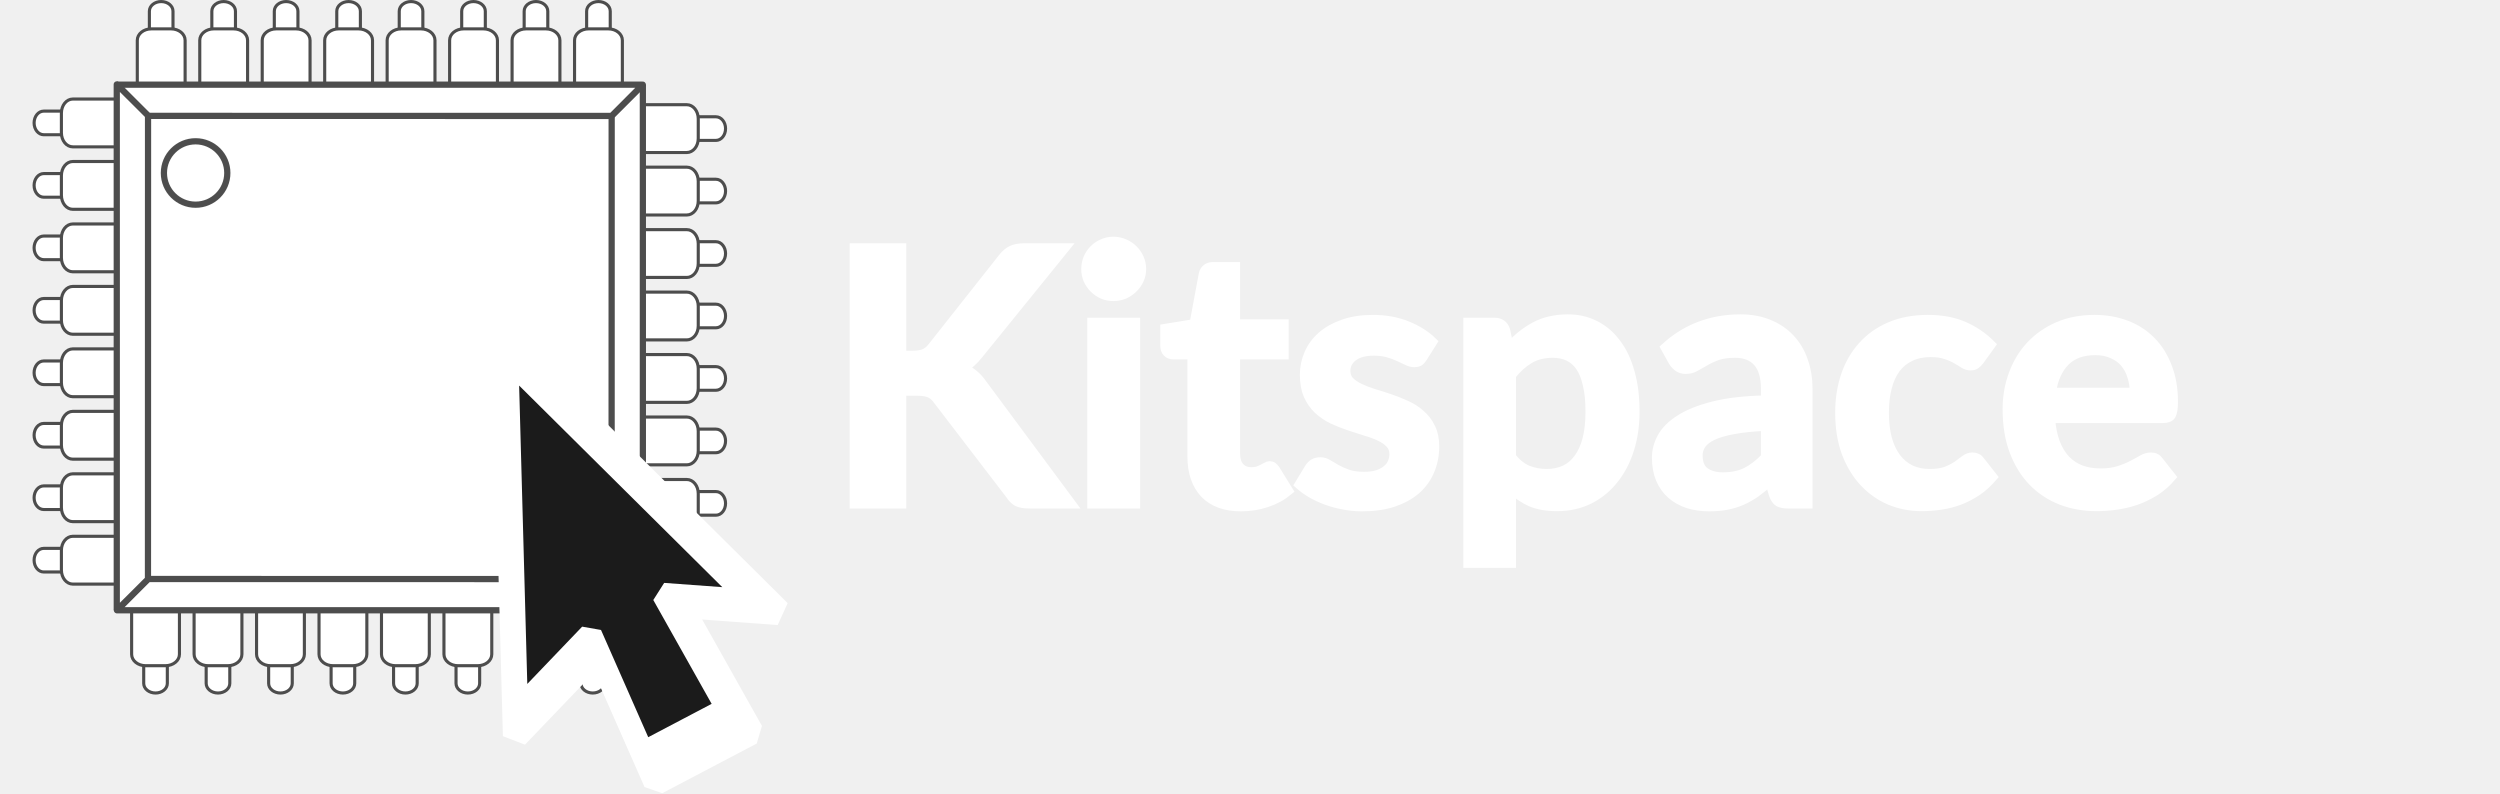
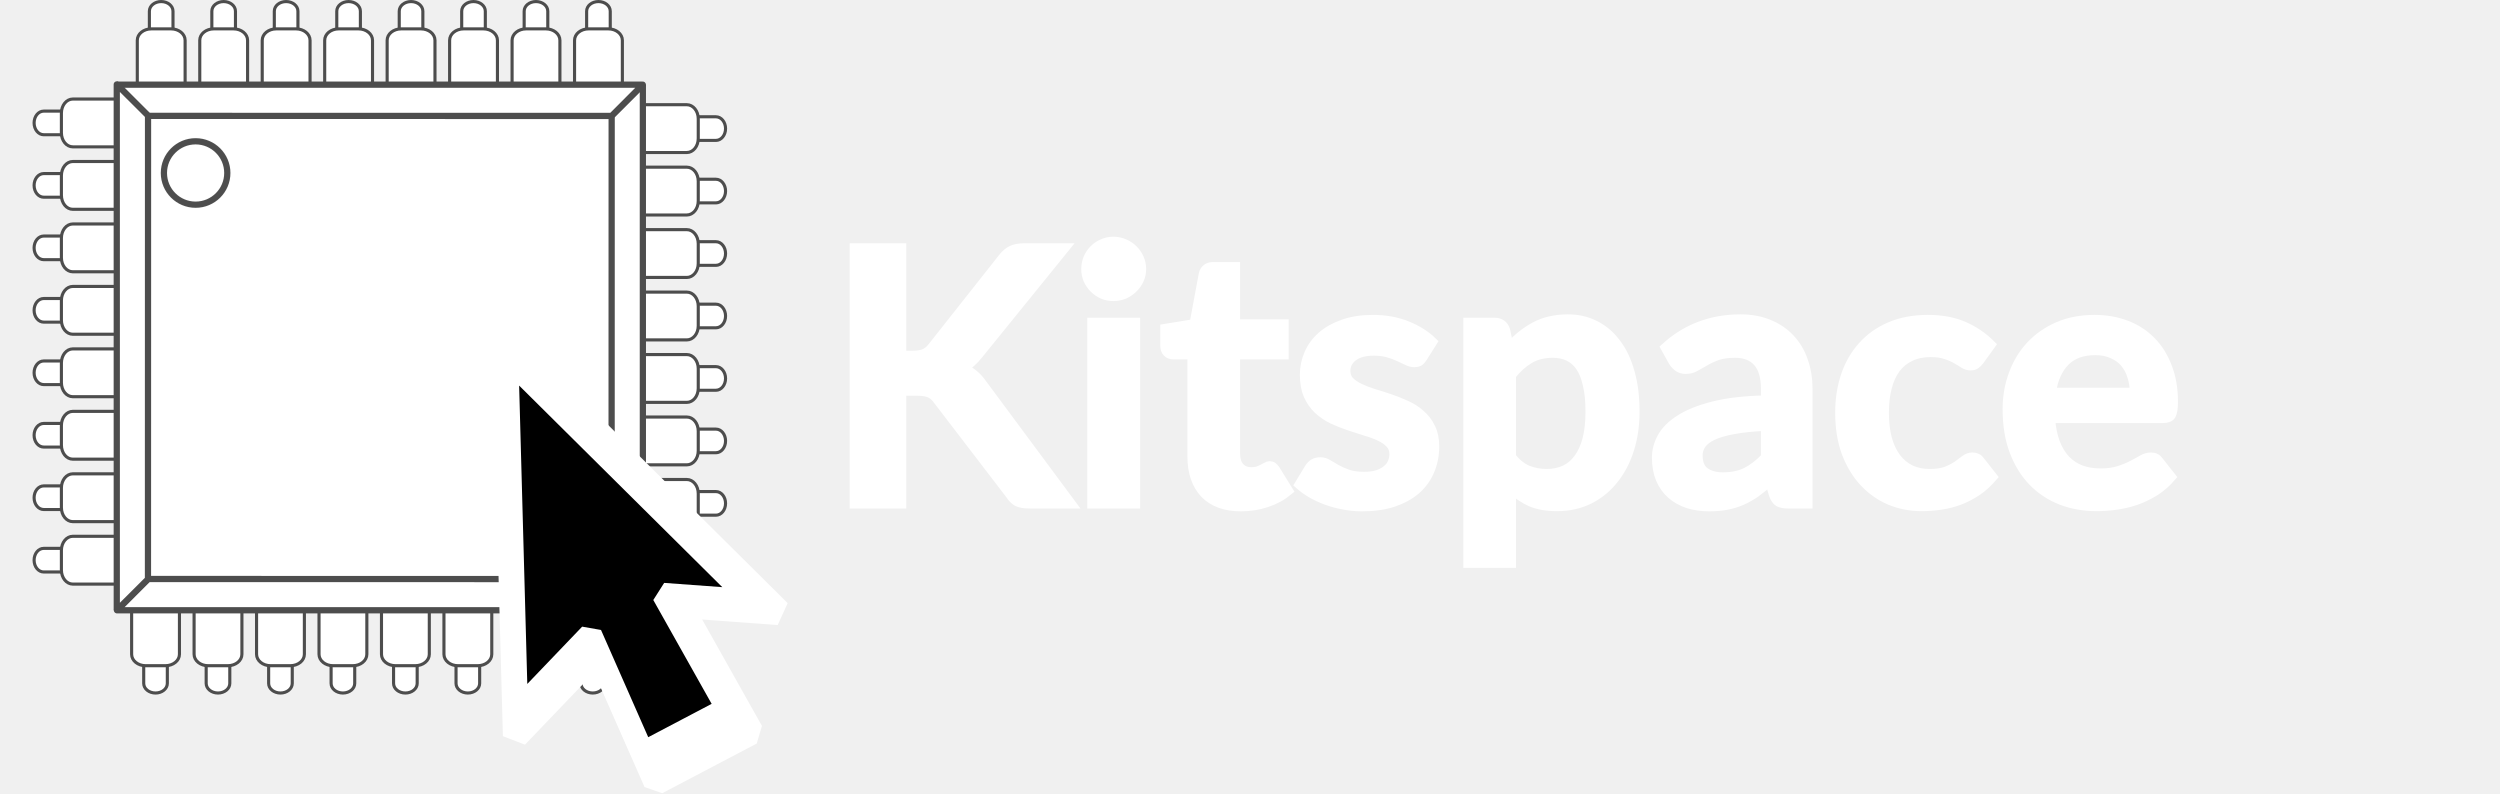
<svg xmlns="http://www.w3.org/2000/svg" version="1.1" viewBox="0 0 115.772 99.738" width="800.897" height="254.112" id="svg8990">
  <defs id="defs8992">
    <clipPath clipPathUnits="userSpaceOnUse" id="clipPath9043">
      <rect x="201.43" y="329.51" width="332.14" height="305.91" rx="3.692" id="rect9045" style="fill:#00ff00;fill-opacity:0.528" />
    </clipPath>
    <filter id="filter4729" style="color-interpolation-filters:sRGB">
      <feGaussianBlur stdDeviation="0.18" id="feGaussianBlur4731" />
    </filter>
  </defs>
  <g transform="matrix(0.3921803,0,0,0.3921803,-139.8302,-103.3203)" id="layer1">
    <g id="g4311" transform="translate(-16.07519,1.461381)">
      <g id="g4430" transform="translate(-62.00113,4.133409)">
        <g id="g4275">
          <rect id="rect6733" style="color:#000000;fill:#ffffff;fill-rule:nonzero;stroke:#000000;stroke-width:1;enable-background:accumulate" ry="0" height="160.29" width="157.99" y="289.241" x="224.227" />
          <g id="g8708" clip-path="url(#clipPath9043)" transform="translate(-64.76731,-112.8437)" stroke-miterlimit="4" style="fill:#ffffff;stroke:#4d4d4d;stroke-miterlimit:4;stroke-dasharray:none">
            <g id="g11125" transform="matrix(0,1,-1,0,825.3797,167.9736)" style="stroke-width:0.556">
              <g id="g9493-1-3" transform="matrix(1,0,0,-1,-57.74694,936.3985)">
                <g id="g5053-4-1-2-4-6" transform="matrix(0,1.79924,-1.79924,0,1229.249,-49.2253)">
                  <path id="path4755-41-9-4-5-5" d="M 233.7,436.51 238.692,436.51 C 239.643,436.51 240.408,437.449 240.408,438.614 240.408,439.78 239.643,440.719 238.692,440.719 L 233.7,440.719 C 232.749,440.719 231.984,439.78 231.984,438.614 231.984,437.449 232.749,436.51 233.7,436.51 Z" />
                  <path id="path4991-1-7-4-3-6" d="M 238.89,434.35 247.517,434.35 C 248.648,434.35 249.558,435.466 249.558,436.853 L 249.558,440.37 C 249.558,441.756 248.648,442.872 247.517,442.872 L 238.89,442.872 C 237.759,442.872 236.849,441.756 236.849,440.37 L 236.849,436.853 C 236.849,435.466 237.759,434.35 238.89,434.35 Z" />
                </g>
                <g id="g5053-3-3-7-1-9-7" transform="matrix(0,1.79924,-1.79924,0,1209.222,-49.22532)">
                  <path id="path4755-4-8-2-2-1-9" d="M 233.7,436.51 238.692,436.51 C 239.643,436.51 240.408,437.449 240.408,438.614 240.408,439.78 239.643,440.719 238.692,440.719 L 233.7,440.719 C 232.749,440.719 231.984,439.78 231.984,438.614 231.984,437.449 232.749,436.51 233.7,436.51 Z" />
                  <path id="path4991-8-8-2-8-3-6" d="M 238.89,434.35 247.517,434.35 C 248.648,434.35 249.558,435.466 249.558,436.853 L 249.558,440.37 C 249.558,441.756 248.648,442.872 247.517,442.872 L 238.89,442.872 C 237.759,442.872 236.849,441.756 236.849,440.37 L 236.849,436.853 C 236.849,435.466 237.759,434.35 238.89,434.35 Z" />
                </g>
                <g id="g5053-3-5-1-8-5" transform="matrix(0,1.79924,-1.79924,0,1169.167,-49.2253)">
                  <path id="path4755-4-5-4-3-1" d="M 233.7,436.51 238.692,436.51 C 239.643,436.51 240.408,437.449 240.408,438.614 240.408,439.78 239.643,440.719 238.692,440.719 L 233.7,440.719 C 232.749,440.719 231.984,439.78 231.984,438.614 231.984,437.449 232.749,436.51 233.7,436.51 Z" />
                  <path id="path4991-8-4-3-0-7" d="M 238.89,434.35 247.517,434.35 C 248.648,434.35 249.558,435.466 249.558,436.853 L 249.558,440.37 C 249.558,441.756 248.648,442.872 247.517,442.872 L 238.89,442.872 C 237.759,442.872 236.849,441.756 236.849,440.37 L 236.849,436.853 C 236.849,435.466 237.759,434.35 238.89,434.35 Z" />
                </g>
                <g id="g5053-4-0-0-4-7" transform="matrix(0,1.79924,-1.79924,0,1149.14,-49.22532)">
                  <path id="path4755-41-4-5-0-7" d="M 233.7,436.51 238.692,436.51 C 239.643,436.51 240.408,437.449 240.408,438.614 240.408,439.78 239.643,440.719 238.692,440.719 L 233.7,440.719 C 232.749,440.719 231.984,439.78 231.984,438.614 231.984,437.449 232.749,436.51 233.7,436.51 Z" />
                  <path id="path4991-1-9-32-3-5" d="M 238.89,434.35 247.517,434.35 C 248.648,434.35 249.558,435.466 249.558,436.853 L 249.558,440.37 C 249.558,441.756 248.648,442.872 247.517,442.872 L 238.89,442.872 C 237.759,442.872 236.849,441.756 236.849,440.37 L 236.849,436.853 C 236.849,435.466 237.759,434.35 238.89,434.35 Z" />
                </g>
                <g id="g5053-3-3-0-9-4-5" transform="matrix(0,1.79924,-1.79924,0,1129.113,-49.2253)">
                  <path id="path4755-4-8-5-0-4-5" d="M 233.7,436.51 238.692,436.51 C 239.643,436.51 240.408,437.449 240.408,438.614 240.408,439.78 239.643,440.719 238.692,440.719 L 233.7,440.719 C 232.749,440.719 231.984,439.78 231.984,438.614 231.984,437.449 232.749,436.51 233.7,436.51 Z" />
                  <path id="path4991-8-8-9-1-9-5" d="M 238.89,434.35 247.517,434.35 C 248.648,434.35 249.558,435.466 249.558,436.853 L 249.558,440.37 C 249.558,441.756 248.648,442.872 247.517,442.872 L 238.89,442.872 C 237.759,442.872 236.849,441.756 236.849,440.37 L 236.849,436.853 C 236.849,435.466 237.759,434.35 238.89,434.35 Z" />
                </g>
                <g id="g5053-9-8-3-3" transform="matrix(0,1.79924,-1.79924,0,1189.195,-49.2253)">
                  <path id="path4755-0-2-9-6" d="M 233.7,436.51 238.692,436.51 C 239.643,436.51 240.408,437.449 240.408,438.614 240.408,439.78 239.643,440.719 238.692,440.719 L 233.7,440.719 C 232.749,440.719 231.984,439.78 231.984,438.614 231.984,437.449 232.749,436.51 233.7,436.51 Z" />
                  <path id="path4991-5-2-2-7" d="M 238.89,434.35 247.517,434.35 C 248.648,434.35 249.558,435.466 249.558,436.853 L 249.558,440.37 C 249.558,441.756 248.648,442.872 247.517,442.872 L 238.89,442.872 C 237.759,442.872 236.849,441.756 236.849,440.37 L 236.849,436.853 C 236.849,435.466 237.759,434.35 238.89,434.35 Z" />
                </g>
                <g id="g5053-3-38-7-2-9-8" transform="matrix(0,1.79924,-1.79924,0,1089.059,-49.2253)">
                  <path id="path4755-4-86-5-8-4-0" d="M 233.7,436.51 238.692,436.51 C 239.643,436.51 240.408,437.449 240.408,438.614 240.408,439.78 239.643,440.719 238.692,440.719 L 233.7,440.719 C 232.749,440.719 231.984,439.78 231.984,438.614 231.984,437.449 232.749,436.51 233.7,436.51 Z" />
                  <path id="path4991-8-2-2-3-8-4" d="M 238.89,434.35 247.517,434.35 C 248.648,434.35 249.558,435.466 249.558,436.853 L 249.558,440.37 C 249.558,441.756 248.648,442.872 247.517,442.872 L 238.89,442.872 C 237.759,442.872 236.849,441.756 236.849,440.37 L 236.849,436.853 C 236.849,435.466 237.759,434.35 238.89,434.35 Z" />
                </g>
                <g id="g5053-8-5-1-0-6" transform="matrix(0,1.79924,-1.79924,0,1109.086,-49.2253)">
                  <path id="path4755-6-5-8-7-0" d="M 233.7,436.51 238.692,436.51 C 239.643,436.51 240.408,437.449 240.408,438.614 240.408,439.78 239.643,440.719 238.692,440.719 L 233.7,440.719 C 232.749,440.719 231.984,439.78 231.984,438.614 231.984,437.449 232.749,436.51 233.7,436.51 Z" />
                  <path id="path4991-4-3-8-2-2" d="M 238.89,434.35 247.517,434.35 C 248.648,434.35 249.558,435.466 249.558,436.853 L 249.558,440.37 C 249.558,441.756 248.648,442.872 247.517,442.872 L 238.89,442.872 C 237.759,442.872 236.849,441.756 236.849,440.37 L 236.849,436.853 C 236.849,435.466 237.759,434.35 238.89,434.35 Z" />
                </g>
              </g>
              <g id="g9493-9" transform="translate(-55.92986,-21.63385)">
                <g id="g5053-4-1-2-7" transform="matrix(0,1.79924,-1.79924,0,1229.249,-49.2253)">
                  <path id="path4755-41-9-4-7" d="M 233.7,436.51 238.692,436.51 C 239.643,436.51 240.408,437.449 240.408,438.614 240.408,439.78 239.643,440.719 238.692,440.719 L 233.7,440.719 C 232.749,440.719 231.984,439.78 231.984,438.614 231.984,437.449 232.749,436.51 233.7,436.51 Z" />
                  <path id="path4991-1-7-4-7" d="M 238.89,434.35 247.517,434.35 C 248.648,434.35 249.558,435.466 249.558,436.853 L 249.558,440.37 C 249.558,441.756 248.648,442.872 247.517,442.872 L 238.89,442.872 C 237.759,442.872 236.849,441.756 236.849,440.37 L 236.849,436.853 C 236.849,435.466 237.759,434.35 238.89,434.35 Z" />
                </g>
                <g id="g5053-3-3-7-1-5" transform="matrix(0,1.79924,-1.79924,0,1209.222,-49.22532)">
                  <path id="path4755-4-8-2-2-9" d="M 233.7,436.51 238.692,436.51 C 239.643,436.51 240.408,437.449 240.408,438.614 240.408,439.78 239.643,440.719 238.692,440.719 L 233.7,440.719 C 232.749,440.719 231.984,439.78 231.984,438.614 231.984,437.449 232.749,436.51 233.7,436.51 Z" />
                  <path id="path4991-8-8-2-8-34" d="M 238.89,434.35 247.517,434.35 C 248.648,434.35 249.558,435.466 249.558,436.853 L 249.558,440.37 C 249.558,441.756 248.648,442.872 247.517,442.872 L 238.89,442.872 C 237.759,442.872 236.849,441.756 236.849,440.37 L 236.849,436.853 C 236.849,435.466 237.759,434.35 238.89,434.35 Z" />
                </g>
                <g id="g5053-3-5-1-4" transform="matrix(0,1.79924,-1.79924,0,1169.167,-49.2253)">
                  <path id="path4755-4-5-4-1" d="M 233.7,436.51 238.692,436.51 C 239.643,436.51 240.408,437.449 240.408,438.614 240.408,439.78 239.643,440.719 238.692,440.719 L 233.7,440.719 C 232.749,440.719 231.984,439.78 231.984,438.614 231.984,437.449 232.749,436.51 233.7,436.51 Z" />
                  <path id="path4991-8-4-3-1" d="M 238.89,434.35 247.517,434.35 C 248.648,434.35 249.558,435.466 249.558,436.853 L 249.558,440.37 C 249.558,441.756 248.648,442.872 247.517,442.872 L 238.89,442.872 C 237.759,442.872 236.849,441.756 236.849,440.37 L 236.849,436.853 C 236.849,435.466 237.759,434.35 238.89,434.35 Z" />
                </g>
                <g id="g5053-4-0-0-5" transform="matrix(0,1.79924,-1.79924,0,1149.14,-49.22532)">
                  <path id="path4755-41-4-5-8" d="M 233.7,436.51 238.692,436.51 C 239.643,436.51 240.408,437.449 240.408,438.614 240.408,439.78 239.643,440.719 238.692,440.719 L 233.7,440.719 C 232.749,440.719 231.984,439.78 231.984,438.614 231.984,437.449 232.749,436.51 233.7,436.51 Z" />
                  <path id="path4991-1-9-32-6" d="M 238.89,434.35 247.517,434.35 C 248.648,434.35 249.558,435.466 249.558,436.853 L 249.558,440.37 C 249.558,441.756 248.648,442.872 247.517,442.872 L 238.89,442.872 C 237.759,442.872 236.849,441.756 236.849,440.37 L 236.849,436.853 C 236.849,435.466 237.759,434.35 238.89,434.35 Z" />
                </g>
                <g id="g5053-3-3-0-9-8" transform="matrix(0,1.79924,-1.79924,0,1129.113,-49.2253)">
                  <path id="path4755-4-8-5-0-7" d="M 233.7,436.51 238.692,436.51 C 239.643,436.51 240.408,437.449 240.408,438.614 240.408,439.78 239.643,440.719 238.692,440.719 L 233.7,440.719 C 232.749,440.719 231.984,439.78 231.984,438.614 231.984,437.449 232.749,436.51 233.7,436.51 Z" />
                  <path id="path4991-8-8-9-1-5" d="M 238.89,434.35 247.517,434.35 C 248.648,434.35 249.558,435.466 249.558,436.853 L 249.558,440.37 C 249.558,441.756 248.648,442.872 247.517,442.872 L 238.89,442.872 C 237.759,442.872 236.849,441.756 236.849,440.37 L 236.849,436.853 C 236.849,435.466 237.759,434.35 238.89,434.35 Z" />
                </g>
                <g id="g5053-9-8-5" transform="matrix(0,1.79924,-1.79924,0,1189.195,-49.2253)">
                  <path id="path4755-0-2-2" d="M 233.7,436.51 238.692,436.51 C 239.643,436.51 240.408,437.449 240.408,438.614 240.408,439.78 239.643,440.719 238.692,440.719 L 233.7,440.719 C 232.749,440.719 231.984,439.78 231.984,438.614 231.984,437.449 232.749,436.51 233.7,436.51 Z" />
                  <path id="path4991-5-2-22" d="M 238.89,434.35 247.517,434.35 C 248.648,434.35 249.558,435.466 249.558,436.853 L 249.558,440.37 C 249.558,441.756 248.648,442.872 247.517,442.872 L 238.89,442.872 C 237.759,442.872 236.849,441.756 236.849,440.37 L 236.849,436.853 C 236.849,435.466 237.759,434.35 238.89,434.35 Z" />
                </g>
                <g id="g5053-3-38-7-2-95" transform="matrix(0,1.79924,-1.79924,0,1089.059,-49.2253)">
                  <path id="path4755-4-86-5-8-8" d="M 233.7,436.51 238.692,436.51 C 239.643,436.51 240.408,437.449 240.408,438.614 240.408,439.78 239.643,440.719 238.692,440.719 L 233.7,440.719 C 232.749,440.719 231.984,439.78 231.984,438.614 231.984,437.449 232.749,436.51 233.7,436.51 Z" />
                  <path id="path4991-8-2-2-3-9" d="M 238.89,434.35 247.517,434.35 C 248.648,434.35 249.558,435.466 249.558,436.853 L 249.558,440.37 C 249.558,441.756 248.648,442.872 247.517,442.872 L 238.89,442.872 C 237.759,442.872 236.849,441.756 236.849,440.37 L 236.849,436.853 C 236.849,435.466 237.759,434.35 238.89,434.35 Z" />
                </g>
                <g id="g5053-8-5-1-4" transform="matrix(0,1.79924,-1.79924,0,1109.086,-49.2253)">
                  <path id="path4755-6-5-8-0" d="M 233.7,436.51 238.692,436.51 C 239.643,436.51 240.408,437.449 240.408,438.614 240.408,439.78 239.643,440.719 238.692,440.719 L 233.7,440.719 C 232.749,440.719 231.984,439.78 231.984,438.614 231.984,437.449 232.749,436.51 233.7,436.51 Z" />
                  <path id="path4991-4-3-8-3" d="M 238.89,434.35 247.517,434.35 C 248.648,434.35 249.558,435.466 249.558,436.853 L 249.558,440.37 C 249.558,441.756 248.648,442.872 247.517,442.872 L 238.89,442.872 C 237.759,442.872 236.849,441.756 236.849,440.37 L 236.849,436.853 C 236.849,435.466 237.759,434.35 238.89,434.35 Z" />
                </g>
              </g>
            </g>
            <g id="g9493-1" transform="matrix(1,0,0,-1,-3.805387,961.0628)" style="stroke-width:0.556">
              <g id="g5053-4-1-2-4" transform="matrix(0,1.79924,-1.79924,0,1229.249,-49.2253)">
                <path id="path4755-41-9-4-5" d="M 233.7,436.51 238.692,436.51 C 239.643,436.51 240.408,437.449 240.408,438.614 240.408,439.78 239.643,440.719 238.692,440.719 L 233.7,440.719 C 232.749,440.719 231.984,439.78 231.984,438.614 231.984,437.449 232.749,436.51 233.7,436.51 Z" />
                <path id="path4991-1-7-4-3" d="M 238.89,434.35 247.517,434.35 C 248.648,434.35 249.558,435.466 249.558,436.853 L 249.558,440.37 C 249.558,441.756 248.648,442.872 247.517,442.872 L 238.89,442.872 C 237.759,442.872 236.849,441.756 236.849,440.37 L 236.849,436.853 C 236.849,435.466 237.759,434.35 238.89,434.35 Z" />
              </g>
              <g id="g5053-3-3-7-1-9" transform="matrix(0,1.79924,-1.79924,0,1209.222,-49.22532)">
                <path id="path4755-4-8-2-2-1" d="M 233.7,436.51 238.692,436.51 C 239.643,436.51 240.408,437.449 240.408,438.614 240.408,439.78 239.643,440.719 238.692,440.719 L 233.7,440.719 C 232.749,440.719 231.984,439.78 231.984,438.614 231.984,437.449 232.749,436.51 233.7,436.51 Z" />
                <path id="path4991-8-8-2-8-3" d="M 238.89,434.35 247.517,434.35 C 248.648,434.35 249.558,435.466 249.558,436.853 L 249.558,440.37 C 249.558,441.756 248.648,442.872 247.517,442.872 L 238.89,442.872 C 237.759,442.872 236.849,441.756 236.849,440.37 L 236.849,436.853 C 236.849,435.466 237.759,434.35 238.89,434.35 Z" />
              </g>
              <g id="g5053-3-5-1-8" transform="matrix(0,1.79924,-1.79924,0,1169.167,-49.2253)">
                <path id="path4755-4-5-4-3" d="M 233.7,436.51 238.692,436.51 C 239.643,436.51 240.408,437.449 240.408,438.614 240.408,439.78 239.643,440.719 238.692,440.719 L 233.7,440.719 C 232.749,440.719 231.984,439.78 231.984,438.614 231.984,437.449 232.749,436.51 233.7,436.51 Z" />
                <path id="path4991-8-4-3-0" d="M 238.89,434.35 247.517,434.35 C 248.648,434.35 249.558,435.466 249.558,436.853 L 249.558,440.37 C 249.558,441.756 248.648,442.872 247.517,442.872 L 238.89,442.872 C 237.759,442.872 236.849,441.756 236.849,440.37 L 236.849,436.853 C 236.849,435.466 237.759,434.35 238.89,434.35 Z" />
              </g>
              <g id="g5053-4-0-0-4" transform="matrix(0,1.79924,-1.79924,0,1149.14,-49.22532)">
                <path id="path4755-41-4-5-0" d="M 233.7,436.51 238.692,436.51 C 239.643,436.51 240.408,437.449 240.408,438.614 240.408,439.78 239.643,440.719 238.692,440.719 L 233.7,440.719 C 232.749,440.719 231.984,439.78 231.984,438.614 231.984,437.449 232.749,436.51 233.7,436.51 Z" />
                <path id="path4991-1-9-32-3" d="M 238.89,434.35 247.517,434.35 C 248.648,434.35 249.558,435.466 249.558,436.853 L 249.558,440.37 C 249.558,441.756 248.648,442.872 247.517,442.872 L 238.89,442.872 C 237.759,442.872 236.849,441.756 236.849,440.37 L 236.849,436.853 C 236.849,435.466 237.759,434.35 238.89,434.35 Z" />
              </g>
              <g id="g5053-3-3-0-9-4" transform="matrix(0,1.79924,-1.79924,0,1129.113,-49.2253)">
                <path id="path4755-4-8-5-0-4" d="M 233.7,436.51 238.692,436.51 C 239.643,436.51 240.408,437.449 240.408,438.614 240.408,439.78 239.643,440.719 238.692,440.719 L 233.7,440.719 C 232.749,440.719 231.984,439.78 231.984,438.614 231.984,437.449 232.749,436.51 233.7,436.51 Z" />
                <path id="path4991-8-8-9-1-9" d="M 238.89,434.35 247.517,434.35 C 248.648,434.35 249.558,435.466 249.558,436.853 L 249.558,440.37 C 249.558,441.756 248.648,442.872 247.517,442.872 L 238.89,442.872 C 237.759,442.872 236.849,441.756 236.849,440.37 L 236.849,436.853 C 236.849,435.466 237.759,434.35 238.89,434.35 Z" />
              </g>
              <g id="g5053-9-8-3" transform="matrix(0,1.79924,-1.79924,0,1189.195,-49.2253)">
                <path id="path4755-0-2-9" d="M 233.7,436.51 238.692,436.51 C 239.643,436.51 240.408,437.449 240.408,438.614 240.408,439.78 239.643,440.719 238.692,440.719 L 233.7,440.719 C 232.749,440.719 231.984,439.78 231.984,438.614 231.984,437.449 232.749,436.51 233.7,436.51 Z" />
                <path id="path4991-5-2-2" d="M 238.89,434.35 247.517,434.35 C 248.648,434.35 249.558,435.466 249.558,436.853 L 249.558,440.37 C 249.558,441.756 248.648,442.872 247.517,442.872 L 238.89,442.872 C 237.759,442.872 236.849,441.756 236.849,440.37 L 236.849,436.853 C 236.849,435.466 237.759,434.35 238.89,434.35 Z" />
              </g>
              <g id="g5053-3-38-7-2-9" transform="matrix(0,1.79924,-1.79924,0,1089.059,-49.2253)">
                <path id="path4755-4-86-5-8-4" d="M 233.7,436.51 238.692,436.51 C 239.643,436.51 240.408,437.449 240.408,438.614 240.408,439.78 239.643,440.719 238.692,440.719 L 233.7,440.719 C 232.749,440.719 231.984,439.78 231.984,438.614 231.984,437.449 232.749,436.51 233.7,436.51 Z" />
                <path id="path4991-8-2-2-3-8" d="M 238.89,434.35 247.517,434.35 C 248.648,434.35 249.558,435.466 249.558,436.853 L 249.558,440.37 C 249.558,441.756 248.648,442.872 247.517,442.872 L 238.89,442.872 C 237.759,442.872 236.849,441.756 236.849,440.37 L 236.849,436.853 C 236.849,435.466 237.759,434.35 238.89,434.35 Z" />
              </g>
              <g id="g5053-8-5-1-0" transform="matrix(0,1.79924,-1.79924,0,1109.086,-49.2253)">
                <path id="path4755-6-5-8-7" d="M 233.7,436.51 238.692,436.51 C 239.643,436.51 240.408,437.449 240.408,438.614 240.408,439.78 239.643,440.719 238.692,440.719 L 233.7,440.719 C 232.749,440.719 231.984,439.78 231.984,438.614 231.984,437.449 232.749,436.51 233.7,436.51 Z" />
                <path id="path4991-4-3-8-2" d="M 238.89,434.35 247.517,434.35 C 248.648,434.35 249.558,435.466 249.558,436.853 L 249.558,440.37 C 249.558,441.756 248.648,442.872 247.517,442.872 L 238.89,442.872 C 237.759,442.872 236.849,441.756 236.849,440.37 L 236.849,436.853 C 236.849,435.466 237.759,434.35 238.89,434.35 Z" />
              </g>
            </g>
            <path id="path4160-6" d="M 452.33,397.81 442.33,407.802 442.307,556.402 452.334,566.402 452.33,397.812" style="stroke-width:2;stroke-linejoin:round" />
            <g id="g9493" transform="translate(-1.988307,3.030458)" style="stroke-width:0.556">
              <g id="g5053-4-1-2" transform="matrix(0,1.79924,-1.79924,0,1229.249,-49.2253)">
                <path id="path4755-41-9-4" d="M 233.7,436.51 238.692,436.51 C 239.643,436.51 240.408,437.449 240.408,438.614 240.408,439.78 239.643,440.719 238.692,440.719 L 233.7,440.719 C 232.749,440.719 231.984,439.78 231.984,438.614 231.984,437.449 232.749,436.51 233.7,436.51 Z" />
                <path id="path4991-1-7-4" d="M 238.89,434.35 247.517,434.35 C 248.648,434.35 249.558,435.466 249.558,436.853 L 249.558,440.37 C 249.558,441.756 248.648,442.872 247.517,442.872 L 238.89,442.872 C 237.759,442.872 236.849,441.756 236.849,440.37 L 236.849,436.853 C 236.849,435.466 237.759,434.35 238.89,434.35 Z" />
              </g>
              <g id="g5053-3-3-7-1" transform="matrix(0,1.79924,-1.79924,0,1209.222,-49.22532)">
                <path id="path4755-4-8-2-2" d="M 233.7,436.51 238.692,436.51 C 239.643,436.51 240.408,437.449 240.408,438.614 240.408,439.78 239.643,440.719 238.692,440.719 L 233.7,440.719 C 232.749,440.719 231.984,439.78 231.984,438.614 231.984,437.449 232.749,436.51 233.7,436.51 Z" />
                <path id="path4991-8-8-2-8" d="M 238.89,434.35 247.517,434.35 C 248.648,434.35 249.558,435.466 249.558,436.853 L 249.558,440.37 C 249.558,441.756 248.648,442.872 247.517,442.872 L 238.89,442.872 C 237.759,442.872 236.849,441.756 236.849,440.37 L 236.849,436.853 C 236.849,435.466 237.759,434.35 238.89,434.35 Z" />
              </g>
              <g id="g5053-3-5-1" transform="matrix(0,1.79924,-1.79924,0,1169.167,-49.2253)">
                <path id="path4755-4-5-4" d="M 233.7,436.51 238.692,436.51 C 239.643,436.51 240.408,437.449 240.408,438.614 240.408,439.78 239.643,440.719 238.692,440.719 L 233.7,440.719 C 232.749,440.719 231.984,439.78 231.984,438.614 231.984,437.449 232.749,436.51 233.7,436.51 Z" />
                <path id="path4991-8-4-3" d="M 238.89,434.35 247.517,434.35 C 248.648,434.35 249.558,435.466 249.558,436.853 L 249.558,440.37 C 249.558,441.756 248.648,442.872 247.517,442.872 L 238.89,442.872 C 237.759,442.872 236.849,441.756 236.849,440.37 L 236.849,436.853 C 236.849,435.466 237.759,434.35 238.89,434.35 Z" />
              </g>
              <g id="g5053-4-0-0" transform="matrix(0,1.79924,-1.79924,0,1149.14,-49.22532)">
                <path id="path4755-41-4-5" d="M 233.7,436.51 238.692,436.51 C 239.643,436.51 240.408,437.449 240.408,438.614 240.408,439.78 239.643,440.719 238.692,440.719 L 233.7,440.719 C 232.749,440.719 231.984,439.78 231.984,438.614 231.984,437.449 232.749,436.51 233.7,436.51 Z" />
                <path id="path4991-1-9-32" d="M 238.89,434.35 247.517,434.35 C 248.648,434.35 249.558,435.466 249.558,436.853 L 249.558,440.37 C 249.558,441.756 248.648,442.872 247.517,442.872 L 238.89,442.872 C 237.759,442.872 236.849,441.756 236.849,440.37 L 236.849,436.853 C 236.849,435.466 237.759,434.35 238.89,434.35 Z" />
              </g>
              <g id="g5053-3-3-0-9" transform="matrix(0,1.79924,-1.79924,0,1129.113,-49.2253)">
                <path id="path4755-4-8-5-0" d="M 233.7,436.51 238.692,436.51 C 239.643,436.51 240.408,437.449 240.408,438.614 240.408,439.78 239.643,440.719 238.692,440.719 L 233.7,440.719 C 232.749,440.719 231.984,439.78 231.984,438.614 231.984,437.449 232.749,436.51 233.7,436.51 Z" />
                <path id="path4991-8-8-9-1" d="M 238.89,434.35 247.517,434.35 C 248.648,434.35 249.558,435.466 249.558,436.853 L 249.558,440.37 C 249.558,441.756 248.648,442.872 247.517,442.872 L 238.89,442.872 C 237.759,442.872 236.849,441.756 236.849,440.37 L 236.849,436.853 C 236.849,435.466 237.759,434.35 238.89,434.35 Z" />
              </g>
              <g id="g5053-9-8" transform="matrix(0,1.79924,-1.79924,0,1189.195,-49.2253)">
                <path id="path4755-0-2" d="M 233.7,436.51 238.692,436.51 C 239.643,436.51 240.408,437.449 240.408,438.614 240.408,439.78 239.643,440.719 238.692,440.719 L 233.7,440.719 C 232.749,440.719 231.984,439.78 231.984,438.614 231.984,437.449 232.749,436.51 233.7,436.51 Z" />
                <path id="path4991-5-2" d="M 238.89,434.35 247.517,434.35 C 248.648,434.35 249.558,435.466 249.558,436.853 L 249.558,440.37 C 249.558,441.756 248.648,442.872 247.517,442.872 L 238.89,442.872 C 237.759,442.872 236.849,441.756 236.849,440.37 L 236.849,436.853 C 236.849,435.466 237.759,434.35 238.89,434.35 Z" />
              </g>
              <g id="g5053-3-38-7-2" transform="matrix(0,1.79924,-1.79924,0,1089.059,-49.2253)">
                <path id="path4755-4-86-5-8" d="M 233.7,436.51 238.692,436.51 C 239.643,436.51 240.408,437.449 240.408,438.614 240.408,439.78 239.643,440.719 238.692,440.719 L 233.7,440.719 C 232.749,440.719 231.984,439.78 231.984,438.614 231.984,437.449 232.749,436.51 233.7,436.51 Z" />
                <path id="path4991-8-2-2-3" d="M 238.89,434.35 247.517,434.35 C 248.648,434.35 249.558,435.466 249.558,436.853 L 249.558,440.37 C 249.558,441.756 248.648,442.872 247.517,442.872 L 238.89,442.872 C 237.759,442.872 236.849,441.756 236.849,440.37 L 236.849,436.853 C 236.849,435.466 237.759,434.35 238.89,434.35 Z" />
              </g>
              <g id="g5053-8-5-1" transform="matrix(0,1.79924,-1.79924,0,1109.086,-49.2253)">
                <path id="path4755-6-5-8" d="M 233.7,436.51 238.692,436.51 C 239.643,436.51 240.408,437.449 240.408,438.614 240.408,439.78 239.643,440.719 238.692,440.719 L 233.7,440.719 C 232.749,440.719 231.984,439.78 231.984,438.614 231.984,437.449 232.749,436.51 233.7,436.51 Z" />
                <path id="path4991-4-3-8" d="M 238.89,434.35 247.517,434.35 C 248.648,434.35 249.558,435.466 249.558,436.853 L 249.558,440.37 C 249.558,441.756 248.648,442.872 247.517,442.872 L 238.89,442.872 C 237.759,442.872 236.849,441.756 236.849,440.37 L 236.849,436.853 C 236.849,435.466 237.759,434.35 238.89,434.35 Z" />
              </g>
            </g>
            <path id="path4160" d="M 283.71,397.85 293.702,407.85 442.302,407.873 452.302,397.846 283.712,397.85" style="stroke-width:2;stroke-linejoin:round" />
            <path id="path4160-7" d="M 452.31,566.36 442.318,556.36 293.718,556.337 283.718,566.364 452.308,566.36" style="stroke-width:2;stroke-linejoin:round" />
            <path id="path4160-6-1" d="M 283.66,566.37 293.66,556.378 293.683,407.778 283.656,397.778 283.66,566.368" style="stroke-width:2;stroke-linejoin:round" />
            <rect id="rect4332" ry="10.165" height="20.329" width="20.329" y="416" x="298.77" style="stroke-width:2;stroke-linejoin:round;stroke-dashoffset:0;filter:url(#filter4729)" />
          </g>
          <g id="g12601" transform="matrix(0.7679631,0,0,0.7679631,-745.5587,216.7402)" style="stroke:#ffffff">
            <g id="g7589-2" transform="matrix(1.416311,0,0,1.416311,6.98774,106.3932)" style="fill:#ffffff">
              <path id="path7529-8" style="fill:#ffffff;stroke:#ffffff;stroke-width:7.559;stroke-linecap:round;stroke-linejoin:bevel;stroke-miterlimit:4;stroke-dasharray:none;stroke-dashoffset:0;marker-mid:none" d="M 996.19,63.096 1076.874,143.153 1047.588,141.01 1068.659,178.51 1040.802,193.153 1023.659,154.224 999.373,179.581 Z" stroke-miterlimit="4" />
            </g>
-             <g id="g7589" clip-path="none" transform="matrix(1.27098,0,0,1.27098,152.5701,122.4634)" style="fill:#373737">
-               <path id="path7529-4" style="fill:#1b1b1b;fill-opacity:1;stroke:#ffffff;stroke-width:7.559;stroke-linecap:round;stroke-linejoin:bevel;stroke-miterlimit:4;stroke-dasharray:none;stroke-dashoffset:0;marker-mid:none" d="M 996.19,63.096 1076.874,143.153 1047.588,141.01 1068.659,178.51 1040.802,193.153 1023.659,154.224 999.373,179.581 Z" stroke-miterlimit="4" />
+             <g id="g7589" clip-path="none" transform="matrix(1.27098,0,0,1.27098,152.5701,122.4634)" style="fill:#000000">
+               <path id="path7529-4" style="fill:#000000;fill-opacity:1;stroke:#ffffff;stroke-width:7.559;stroke-linecap:round;stroke-linejoin:bevel;stroke-miterlimit:4;stroke-dasharray:none;stroke-dashoffset:0;marker-mid:none" d="M 996.19,63.096 1076.874,143.153 1047.588,141.01 1068.659,178.51 1040.802,193.153 1023.659,154.224 999.373,179.581 Z" stroke-miterlimit="4" />
            </g>
          </g>
          <g style="font-size:113.691px;line-height:1000%;font-family:sans-serif;letter-spacing:0px;word-spacing:0px;fill:none;stroke:#ffffff;stroke-width:2.842px;stroke-linecap:butt;stroke-linejoin:miter;stroke-opacity:1" id="text4278">
            <path d="M 470.587,371.72 474.168,371.72 Q 476.328,371.72 477.75,371.151 479.171,370.526 480.194,369.219 L 502.875,340.511 Q 504.297,338.692 505.831,338.01 507.423,337.271 509.811,337.271 L 522.999,337.271 495.315,371.435 Q 492.871,374.562 490.256,375.869 492.132,376.552 493.61,377.802 495.144,378.996 496.509,380.986 L 525.045,419.47 511.573,419.47 Q 508.844,419.47 507.48,418.731 506.172,417.935 505.263,416.457 L 482.013,386.102 Q 480.933,384.567 479.512,383.942 478.091,383.316 475.419,383.316 L 470.587,383.316 470.587,419.47 455.296,419.47 455.296,337.271 470.587,337.271 470.587,371.72 Z" style="font-style:normal;font-variant:normal;font-weight:bold;font-stretch:normal;font-family:Lato;-inkscape-font-specification:'Lato Bold';fill:#ffffff;stroke:#ffffff;stroke-width:2.842px" id="path5230" />
            <path d="M 545.572,361.146 545.572,419.47 531.474,419.47 531.474,361.146 545.572,361.146 Z M 547.505,344.15 Q 547.505,345.969 546.766,347.56 546.027,349.152 544.776,350.346 543.582,351.539 541.934,352.278 540.285,352.961 538.409,352.961 536.59,352.961 534.942,352.278 533.35,351.539 532.156,350.346 530.963,349.152 530.224,347.56 529.541,345.969 529.541,344.15 529.541,342.274 530.224,340.625 530.963,338.977 532.156,337.783 533.35,336.589 534.942,335.907 536.59,335.168 538.409,335.168 540.285,335.168 541.934,335.907 543.582,336.589 544.776,337.783 546.027,338.977 546.766,340.625 547.505,342.274 547.505,344.15 Z" style="font-style:normal;font-variant:normal;font-weight:bold;font-stretch:normal;font-family:Lato;-inkscape-font-specification:'Lato Bold';fill:#ffffff;stroke:#ffffff;stroke-width:2.842px" id="path5232" />
            <path d="M 579.328,420.38 Q 571.71,420.38 567.617,416.116 563.581,411.796 563.581,404.235 L 563.581,371.663 557.613,371.663 Q 556.476,371.663 555.68,370.924 554.884,370.185 554.884,368.707 L 554.884,363.136 564.263,361.601 567.219,345.684 Q 567.504,344.547 568.3,343.922 569.095,343.297 570.346,343.297 L 577.622,343.297 577.622,361.658 593.198,361.658 593.198,371.663 577.622,371.663 577.622,403.269 Q 577.622,405.998 578.93,407.533 580.294,409.067 582.625,409.067 583.932,409.067 584.785,408.783 585.694,408.442 586.32,408.101 587.002,407.76 587.513,407.476 588.025,407.135 588.537,407.135 589.162,407.135 589.56,407.476 589.958,407.76 590.413,408.385 L 594.619,415.207 Q 591.549,417.765 587.57,419.072 583.591,420.38 579.328,420.38 Z" style="font-style:normal;font-variant:normal;font-weight:bold;font-stretch:normal;font-family:Lato;-inkscape-font-specification:'Lato Bold';fill:#ffffff;stroke:#ffffff;stroke-width:2.842px" id="path5234" />
            <path d="M 637.662,372.516 Q 637.094,373.425 636.468,373.823 635.843,374.164 634.877,374.164 633.853,374.164 632.66,373.596 631.523,373.027 629.988,372.345 628.453,371.606 626.463,371.038 624.531,370.469 621.859,370.469 617.709,370.469 615.322,372.231 612.991,373.994 612.991,376.836 612.991,378.712 614.185,380.019 615.435,381.27 617.425,382.236 619.471,383.203 622.029,383.998 624.587,384.737 627.202,385.647 629.874,386.556 632.432,387.75 634.99,388.887 636.98,390.706 639.026,392.468 640.22,394.97 641.471,397.471 641.471,400.995 641.471,405.202 639.936,408.783 638.458,412.308 635.502,414.922 632.546,417.481 628.169,418.959 623.848,420.38 618.164,420.38 615.151,420.38 612.252,419.811 609.41,419.3 606.738,418.333 604.123,417.367 601.849,416.059 599.632,414.752 597.927,413.217 L 601.167,407.874 Q 601.792,406.907 602.645,406.396 603.498,405.884 604.805,405.884 606.113,405.884 607.25,406.623 608.443,407.362 609.978,408.215 611.513,409.067 613.559,409.806 615.663,410.545 618.846,410.545 621.347,410.545 623.109,409.977 624.929,409.352 626.065,408.385 627.259,407.419 627.771,406.168 628.339,404.861 628.339,403.497 628.339,401.45 627.089,400.143 625.895,398.835 623.848,397.869 621.859,396.902 619.244,396.163 616.686,395.368 613.957,394.458 611.286,393.548 608.671,392.355 606.113,391.104 604.066,389.228 602.077,387.352 600.826,384.624 599.632,381.895 599.632,378.03 599.632,374.448 601.053,371.208 602.474,367.968 605.203,365.58 607.989,363.136 612.081,361.715 616.231,360.237 621.631,360.237 627.657,360.237 632.603,362.226 637.548,364.216 640.845,367.456 L 637.662,372.516 Z" style="font-style:normal;font-variant:normal;font-weight:bold;font-stretch:normal;font-family:Lato;-inkscape-font-specification:'Lato Bold';fill:#ffffff;stroke:#ffffff;stroke-width:2.842px" id="path5236" />
            <path d="M 652.039,438.513 652.039,361.146 660.622,361.146 Q 663.351,361.146 664.204,363.704 L 665.341,369.105 Q 668.865,365.069 673.413,362.568 678.017,360.066 684.156,360.066 688.932,360.066 692.854,362.056 696.833,364.046 699.675,367.854 702.574,371.606 704.109,377.177 705.701,382.691 705.701,389.854 705.701,396.391 703.939,401.962 702.177,407.533 698.88,411.625 695.639,415.718 690.978,418.049 686.373,420.323 680.632,420.323 675.686,420.323 672.219,418.845 668.808,417.31 666.08,414.638 L 666.08,438.513 652.039,438.513 Z M 679.325,371.151 Q 674.947,371.151 671.821,373.027 668.751,374.846 666.08,378.2 L 666.08,404.349 Q 668.467,407.305 671.253,408.499 674.095,409.636 677.392,409.636 680.575,409.636 683.133,408.442 685.691,407.248 687.454,404.804 689.273,402.36 690.239,398.665 691.205,394.913 691.205,389.854 691.205,384.737 690.353,381.213 689.557,377.632 688.022,375.415 686.487,373.198 684.27,372.174 682.11,371.151 679.325,371.151 Z" style="font-style:normal;font-variant:normal;font-weight:bold;font-stretch:normal;font-family:Lato;-inkscape-font-specification:'Lato Bold';fill:#ffffff;stroke:#ffffff;stroke-width:2.842px" id="path5238" />
            <path d="M 754.8,419.47 Q 752.81,419.47 751.73,418.902 750.65,418.276 750.025,416.457 L 748.774,412.308 Q 746.557,414.297 744.454,415.832 742.351,417.31 740.077,418.333 737.803,419.356 735.188,419.868 732.63,420.38 729.503,420.38 725.808,420.38 722.682,419.413 719.555,418.39 717.282,416.4 715.008,414.411 713.757,411.455 712.507,408.499 712.507,404.577 712.507,401.28 714.212,398.096 715.974,394.856 720.01,392.298 724.046,389.683 730.754,387.978 737.462,386.272 747.467,386.045 L 747.467,382.634 Q 747.467,376.779 744.965,373.994 742.464,371.151 737.746,371.151 734.335,371.151 732.061,371.947 729.844,372.743 728.139,373.766 726.434,374.733 725.013,375.528 723.648,376.324 721.943,376.324 720.465,376.324 719.442,375.585 718.418,374.789 717.793,373.766 L 715.292,369.275 Q 725.354,360.066 739.508,360.066 744.624,360.066 748.66,361.772 752.696,363.42 755.482,366.433 758.267,369.389 759.688,373.539 761.166,377.689 761.166,382.634 L 761.166,419.47 754.8,419.47 Z M 733.824,410.716 Q 738.144,410.716 741.27,409.181 744.454,407.589 747.467,404.406 L 747.467,394.572 Q 741.327,394.856 737.178,395.652 733.085,396.391 730.583,397.585 728.082,398.778 727.002,400.37 725.922,401.962 725.922,403.838 725.922,407.533 728.082,409.124 730.299,410.716 733.824,410.716 Z" style="font-style:normal;font-variant:normal;font-weight:bold;font-stretch:normal;font-family:Lato;-inkscape-font-specification:'Lato Bold';fill:#ffffff;stroke:#ffffff;stroke-width:2.842px" id="path5240" />
            <path d="M 816.172,373.482 Q 815.547,374.278 814.921,374.733 814.353,375.187 813.216,375.187 812.136,375.187 811.113,374.562 810.089,373.88 808.668,373.084 807.247,372.231 805.257,371.606 803.325,370.924 800.426,370.924 796.731,370.924 793.945,372.288 791.16,373.596 789.284,376.097 787.465,378.598 786.555,382.179 785.646,385.704 785.646,390.195 785.646,394.856 786.612,398.494 787.635,402.132 789.511,404.633 791.387,407.078 794.059,408.385 796.731,409.636 800.085,409.636 803.438,409.636 805.485,408.84 807.588,407.987 809.009,407.021 810.43,405.998 811.454,405.202 812.534,404.349 813.841,404.349 815.547,404.349 816.399,405.657 L 820.435,410.773 Q 818.105,413.501 815.376,415.377 812.647,417.196 809.691,418.333 806.792,419.413 803.666,419.868 800.596,420.323 797.526,420.323 792.126,420.323 787.351,418.333 782.576,416.287 778.995,412.421 775.413,408.556 773.31,402.985 771.264,397.357 771.264,390.195 771.264,383.771 773.083,378.314 774.959,372.8 778.54,368.821 782.121,364.785 787.408,362.511 792.695,360.237 799.573,360.237 806.11,360.237 810.999,362.34 815.944,364.443 819.867,368.366 L 816.172,373.482 Z" style="font-style:normal;font-variant:normal;font-weight:bold;font-stretch:normal;font-family:Lato;-inkscape-font-specification:'Lato Bold';fill:#ffffff;stroke:#ffffff;stroke-width:2.842px" id="path5242" />
            <path d="M 852.969,360.237 Q 858.483,360.237 863.144,361.999 867.806,363.761 871.159,367.172 874.513,370.526 876.389,375.472 878.322,380.36 878.322,386.67 878.322,389.854 877.64,390.99 876.958,392.07 875.025,392.07 L 838.928,392.07 Q 839.269,396.561 840.52,399.858 841.77,403.099 843.817,405.259 845.863,407.362 848.649,408.442 851.491,409.465 854.902,409.465 858.312,409.465 860.757,408.669 863.258,407.874 865.077,406.907 866.953,405.941 868.317,405.145 869.738,404.349 871.046,404.349 872.808,404.349 873.661,405.657 L 877.697,410.773 Q 875.366,413.501 872.467,415.377 869.568,417.196 866.384,418.333 863.258,419.413 859.961,419.868 856.721,420.323 853.651,420.323 847.568,420.323 842.339,418.333 837.109,416.287 833.243,412.364 829.378,408.385 827.161,402.587 824.944,396.732 824.944,389.058 824.944,383.089 826.877,377.859 828.809,372.572 832.391,368.707 836.029,364.785 841.202,362.511 846.432,360.237 852.969,360.237 Z M 853.253,370.299 Q 847.114,370.299 843.646,373.766 840.178,377.234 839.212,383.6 L 865.702,383.6 Q 865.702,380.872 864.906,378.484 864.167,376.04 862.633,374.221 861.098,372.402 858.71,371.379 856.38,370.299 853.253,370.299 Z" style="font-style:normal;font-variant:normal;font-weight:bold;font-stretch:normal;font-family:Lato;-inkscape-font-specification:'Lato Bold';fill:#ffffff;stroke:#ffffff;stroke-width:2.842px" id="path5244" />
          </g>
        </g>
      </g>
    </g>
  </g>
</svg>
